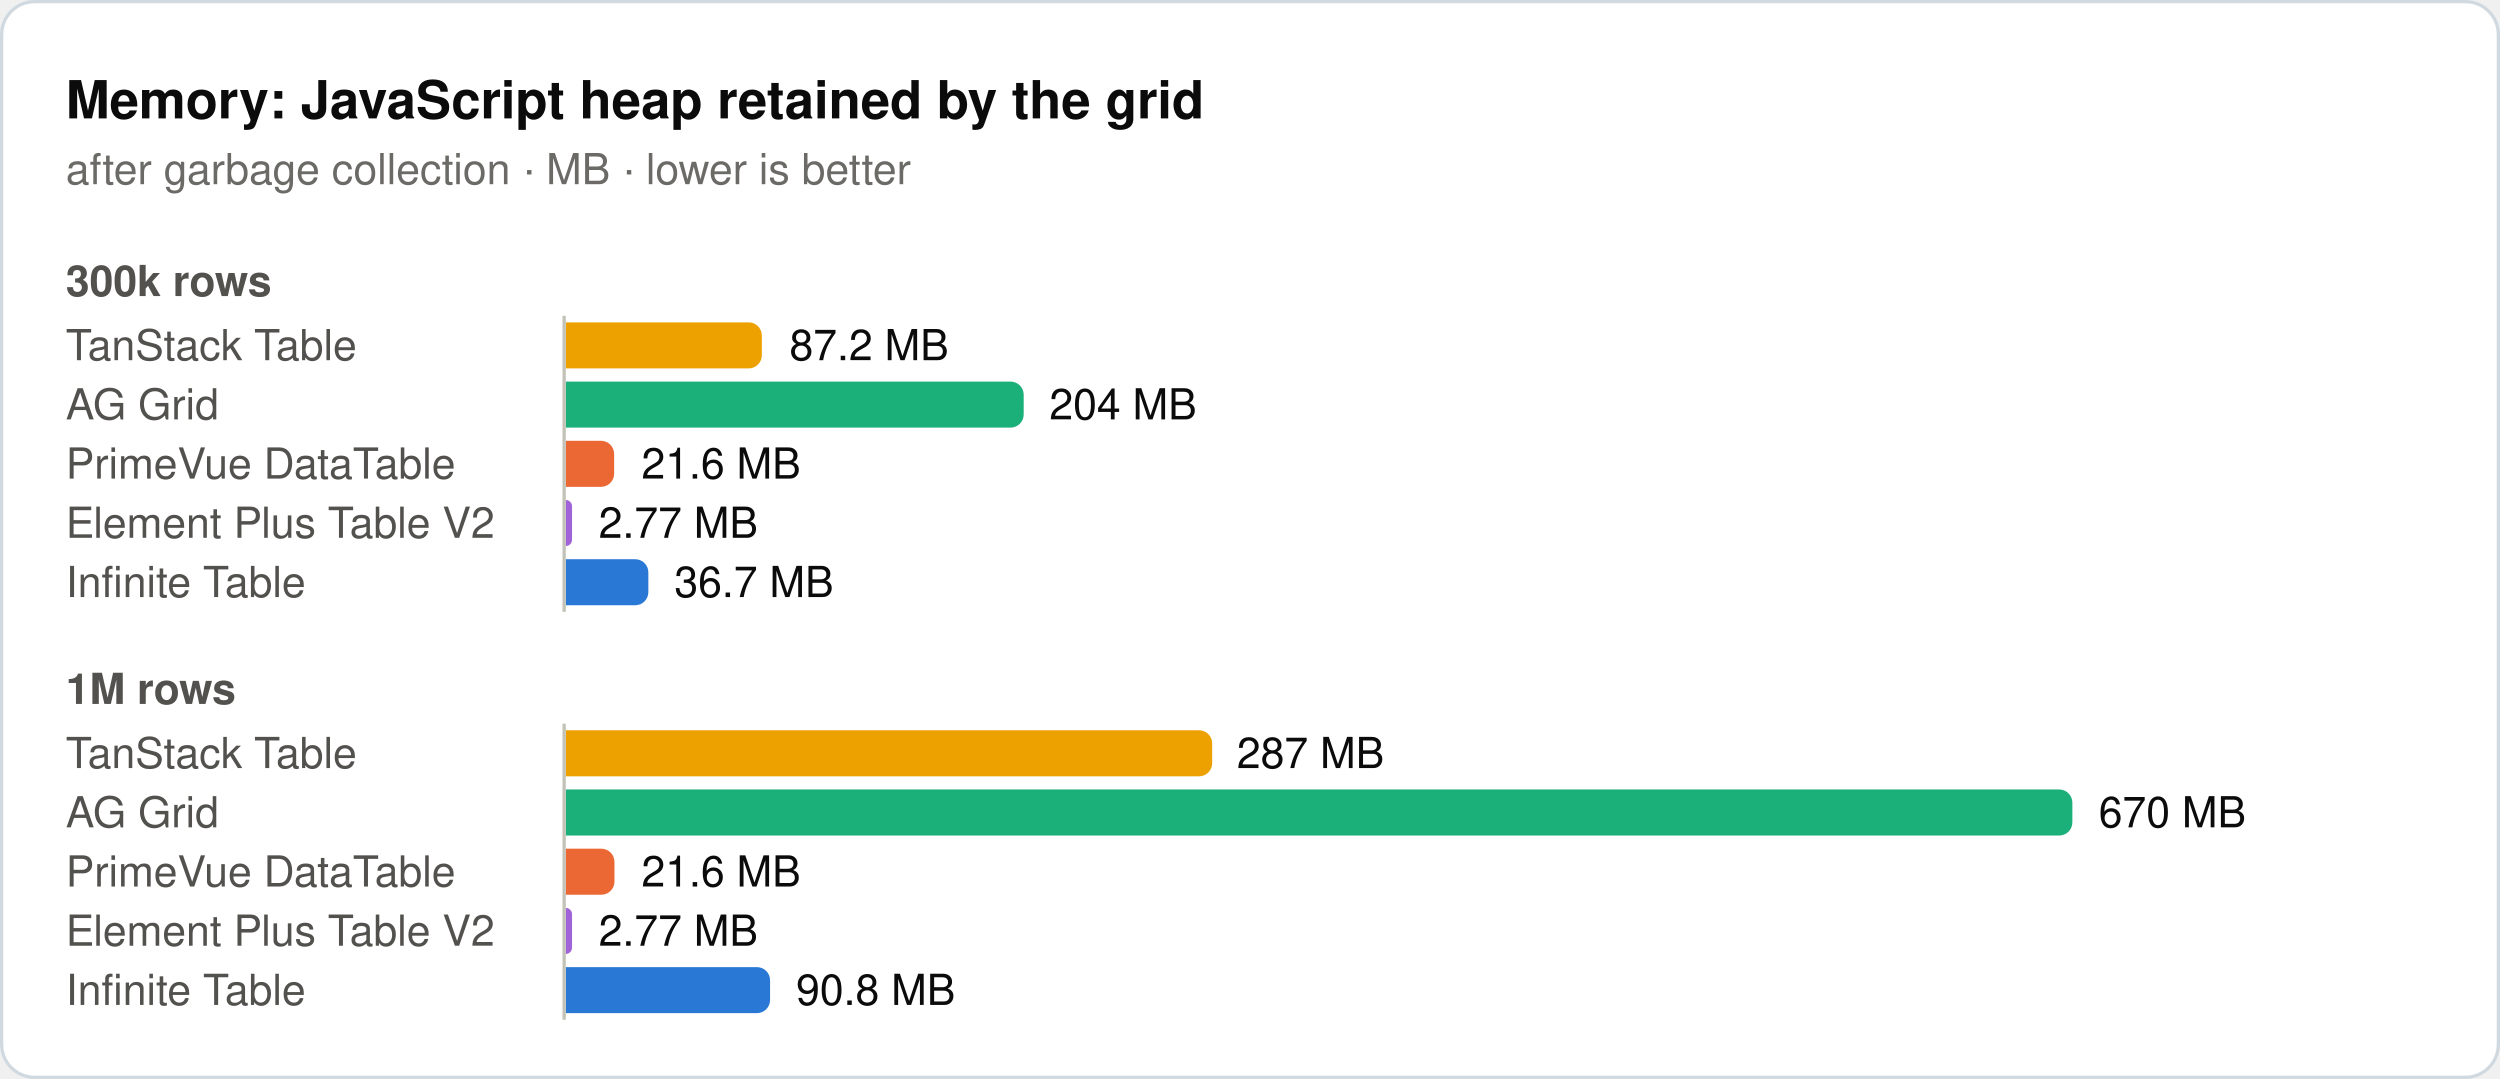
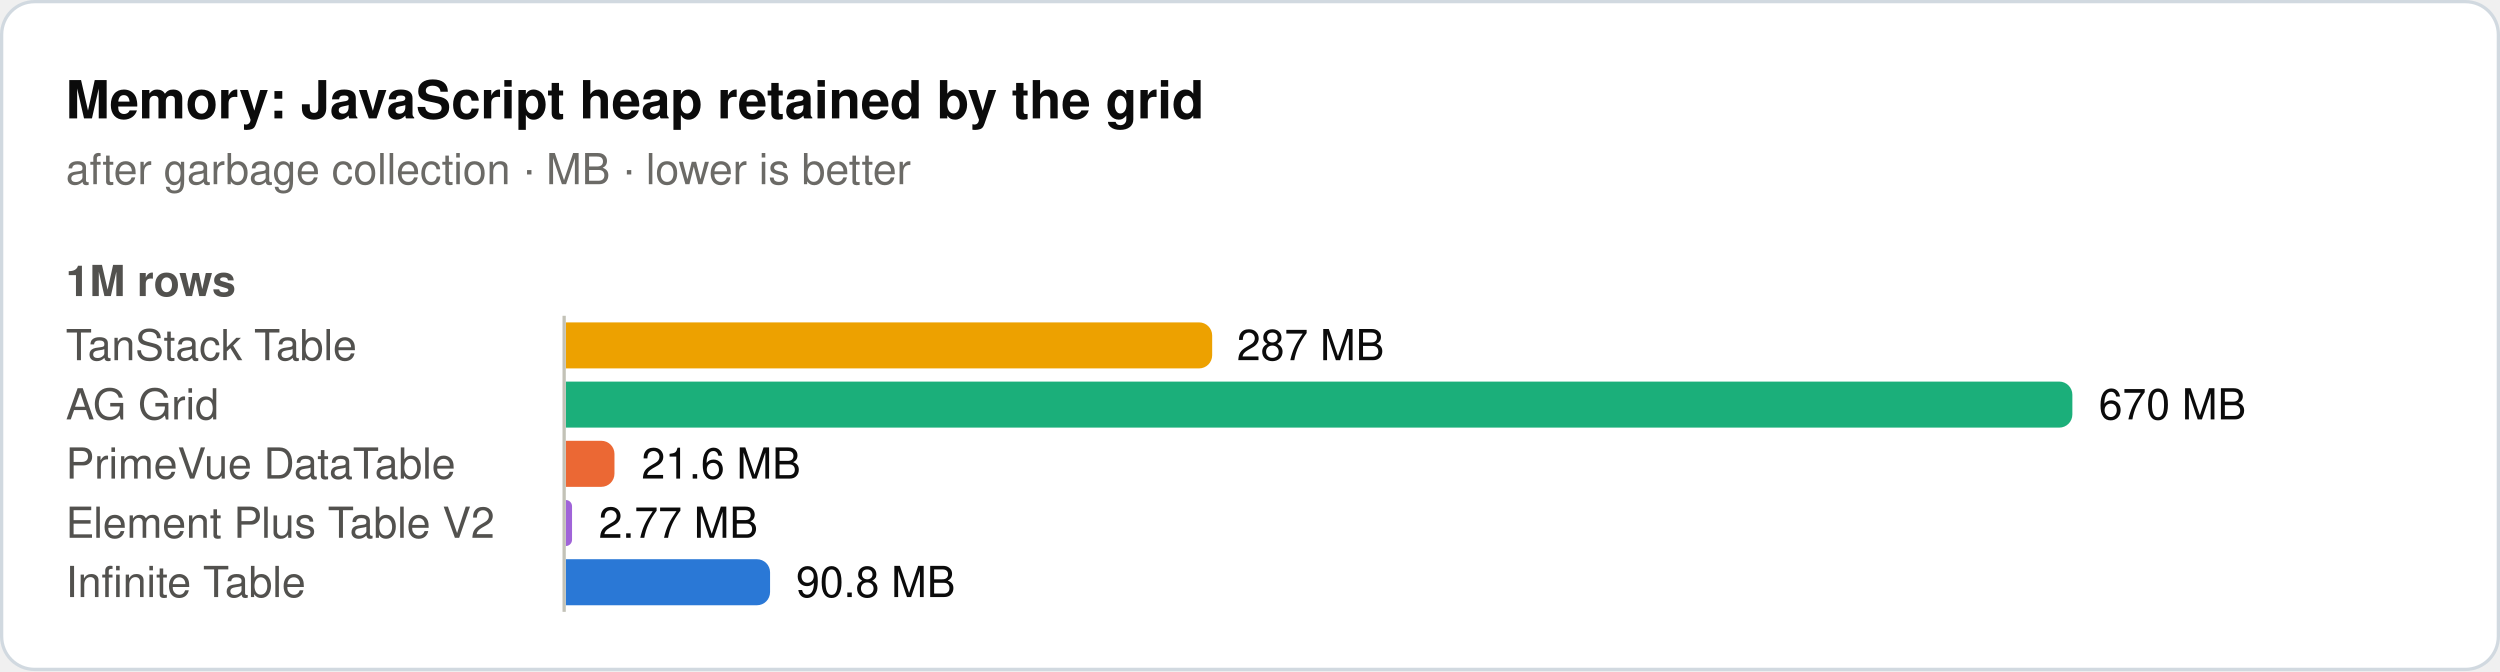
- <svg xmlns="http://www.w3.org/2000/svg" width="760" height="328" viewBox="0 0 760 328" role="img">
-   <rect x="0.5" y="0.5" width="759" height="327" rx="10" fill="#ffffff" stroke="#d1d9e0" />
+ <svg xmlns="http://www.w3.org/2000/svg" width="760" height="204" viewBox="0 0 760 204" role="img">
+   <rect x="0.5" y="0.5" width="759" height="203" rx="10" fill="#ffffff" stroke="#d1d9e0" />
  <text x="20" y="36" font-family="system-ui, -apple-system, 'Segoe UI', Helvetica, Arial, sans-serif" font-size="16" font-weight="600" fill="#0b0b0b">Memory: JavaScript heap retained by the grid</text>
  <text x="20" y="56" font-family="system-ui, -apple-system, 'Segoe UI', Helvetica, Arial, sans-serif" font-size="13" fill="#6b6a66">after garbage collection · MB · lower is better</text>
-   <text x="20" y="90" font-family="system-ui, -apple-system, 'Segoe UI', Helvetica, Arial, sans-serif" font-size="13" font-weight="600" fill="#52514e">300k rows</text>
+   <text x="20" y="90" font-family="system-ui, -apple-system, 'Segoe UI', Helvetica, Arial, sans-serif" font-size="13" font-weight="600" fill="#52514e">1M rows</text>
  <text x="20" y="109.5" font-family="system-ui, -apple-system, 'Segoe UI', Helvetica, Arial, sans-serif" font-size="13" fill="#52514e">TanStack Table</text>
-   <path d="M172,98H227.6a4,4 0 0 1 4,4V108a4,4 0 0 1 -4,4H172Z" fill="#eda100" />
-   <text x="240" y="109.5" font-family="system-ui, -apple-system, 'Segoe UI', Helvetica, Arial, sans-serif" font-size="13" fill="#0b0b0b">87.2 MB</text>
+   <path d="M172,98H364.5a4,4 0 0 1 4,4V108a4,4 0 0 1 -4,4H172Z" fill="#eda100" />
+   <text x="376" y="109.5" font-family="system-ui, -apple-system, 'Segoe UI', Helvetica, Arial, sans-serif" font-size="13" fill="#0b0b0b">287 MB</text>
  <text x="20" y="127.5" font-family="system-ui, -apple-system, 'Segoe UI', Helvetica, Arial, sans-serif" font-size="13" fill="#52514e">AG Grid</text>
-   <path d="M172,116H307.2a4,4 0 0 1 4,4V126a4,4 0 0 1 -4,4H172Z" fill="#1baf7a" />
-   <text x="319" y="127.5" font-family="system-ui, -apple-system, 'Segoe UI', Helvetica, Arial, sans-serif" font-size="13" fill="#0b0b0b">204 MB</text>
+   <path d="M172,116H626a4,4 0 0 1 4,4V126a4,4 0 0 1 -4,4H172Z" fill="#1baf7a" />
+   <text x="638" y="127.5" font-family="system-ui, -apple-system, 'Segoe UI', Helvetica, Arial, sans-serif" font-size="13" fill="#0b0b0b">670 MB</text>
  <text x="20" y="145.5" font-family="system-ui, -apple-system, 'Segoe UI', Helvetica, Arial, sans-serif" font-size="13" fill="#52514e">PrimeVue DataTable</text>
-   <path d="M172,134H182.7a4,4 0 0 1 4,4V144a4,4 0 0 1 -4,4H172Z" fill="#eb6834" />
+   <path d="M172,134H182.8a4,4 0 0 1 4,4V144a4,4 0 0 1 -4,4H172Z" fill="#eb6834" />
  <text x="195" y="145.5" font-family="system-ui, -apple-system, 'Segoe UI', Helvetica, Arial, sans-serif" font-size="13" fill="#0b0b0b">21.6 MB</text>
  <text x="20" y="163.5" font-family="system-ui, -apple-system, 'Segoe UI', Helvetica, Arial, sans-serif" font-size="13" fill="#52514e">Element Plus Table V2</text>
  <path d="M172,152H172a1.9,1.9 0 0 1 1.9,1.9V164.1a1.9,1.9 0 0 1 -1.9,1.9H172Z" fill="#a064d8" />
  <text x="182" y="163.5" font-family="system-ui, -apple-system, 'Segoe UI', Helvetica, Arial, sans-serif" font-size="13" fill="#0b0b0b">2.77 MB</text>
  <text x="20" y="181.5" font-family="system-ui, -apple-system, 'Segoe UI', Helvetica, Arial, sans-serif" font-size="13" fill="#52514e">Infinite Table</text>
-   <path d="M172,170H193.1a4,4 0 0 1 4,4V180a4,4 0 0 1 -4,4H172Z" fill="#2a78d6" />
-   <text x="205" y="181.5" font-family="system-ui, -apple-system, 'Segoe UI', Helvetica, Arial, sans-serif" font-size="13" fill="#0b0b0b">36.7 MB</text>
+   <path d="M172,170H230.1a4,4 0 0 1 4,4V180a4,4 0 0 1 -4,4H172Z" fill="#2a78d6" />
+   <text x="242" y="181.5" font-family="system-ui, -apple-system, 'Segoe UI', Helvetica, Arial, sans-serif" font-size="13" fill="#0b0b0b">90.8 MB</text>
  <line x1="171.5" y1="96" x2="171.5" y2="186" stroke="#c3c2b7" stroke-width="1" />
-   <text x="20" y="214" font-family="system-ui, -apple-system, 'Segoe UI', Helvetica, Arial, sans-serif" font-size="13" font-weight="600" fill="#52514e">1M rows</text>
-   <text x="20" y="233.5" font-family="system-ui, -apple-system, 'Segoe UI', Helvetica, Arial, sans-serif" font-size="13" fill="#52514e">TanStack Table</text>
-   <path d="M172,222H364.5a4,4 0 0 1 4,4V232a4,4 0 0 1 -4,4H172Z" fill="#eda100" />
-   <text x="376" y="233.5" font-family="system-ui, -apple-system, 'Segoe UI', Helvetica, Arial, sans-serif" font-size="13" fill="#0b0b0b">287 MB</text>
-   <text x="20" y="251.5" font-family="system-ui, -apple-system, 'Segoe UI', Helvetica, Arial, sans-serif" font-size="13" fill="#52514e">AG Grid</text>
-   <path d="M172,240H626a4,4 0 0 1 4,4V250a4,4 0 0 1 -4,4H172Z" fill="#1baf7a" />
-   <text x="638" y="251.5" font-family="system-ui, -apple-system, 'Segoe UI', Helvetica, Arial, sans-serif" font-size="13" fill="#0b0b0b">670 MB</text>
-   <text x="20" y="269.5" font-family="system-ui, -apple-system, 'Segoe UI', Helvetica, Arial, sans-serif" font-size="13" fill="#52514e">PrimeVue DataTable</text>
-   <path d="M172,258H182.8a4,4 0 0 1 4,4V268a4,4 0 0 1 -4,4H172Z" fill="#eb6834" />
-   <text x="195" y="269.5" font-family="system-ui, -apple-system, 'Segoe UI', Helvetica, Arial, sans-serif" font-size="13" fill="#0b0b0b">21.6 MB</text>
-   <text x="20" y="287.5" font-family="system-ui, -apple-system, 'Segoe UI', Helvetica, Arial, sans-serif" font-size="13" fill="#52514e">Element Plus Table V2</text>
-   <path d="M172,276H172a1.9,1.9 0 0 1 1.9,1.9V288.1a1.9,1.9 0 0 1 -1.9,1.9H172Z" fill="#a064d8" />
-   <text x="182" y="287.5" font-family="system-ui, -apple-system, 'Segoe UI', Helvetica, Arial, sans-serif" font-size="13" fill="#0b0b0b">2.77 MB</text>
-   <text x="20" y="305.5" font-family="system-ui, -apple-system, 'Segoe UI', Helvetica, Arial, sans-serif" font-size="13" fill="#52514e">Infinite Table</text>
-   <path d="M172,294H230.1a4,4 0 0 1 4,4V304a4,4 0 0 1 -4,4H172Z" fill="#2a78d6" />
-   <text x="242" y="305.5" font-family="system-ui, -apple-system, 'Segoe UI', Helvetica, Arial, sans-serif" font-size="13" fill="#0b0b0b">90.8 MB</text>
-   <line x1="171.5" y1="220" x2="171.5" y2="310" stroke="#c3c2b7" stroke-width="1" />
</svg>
